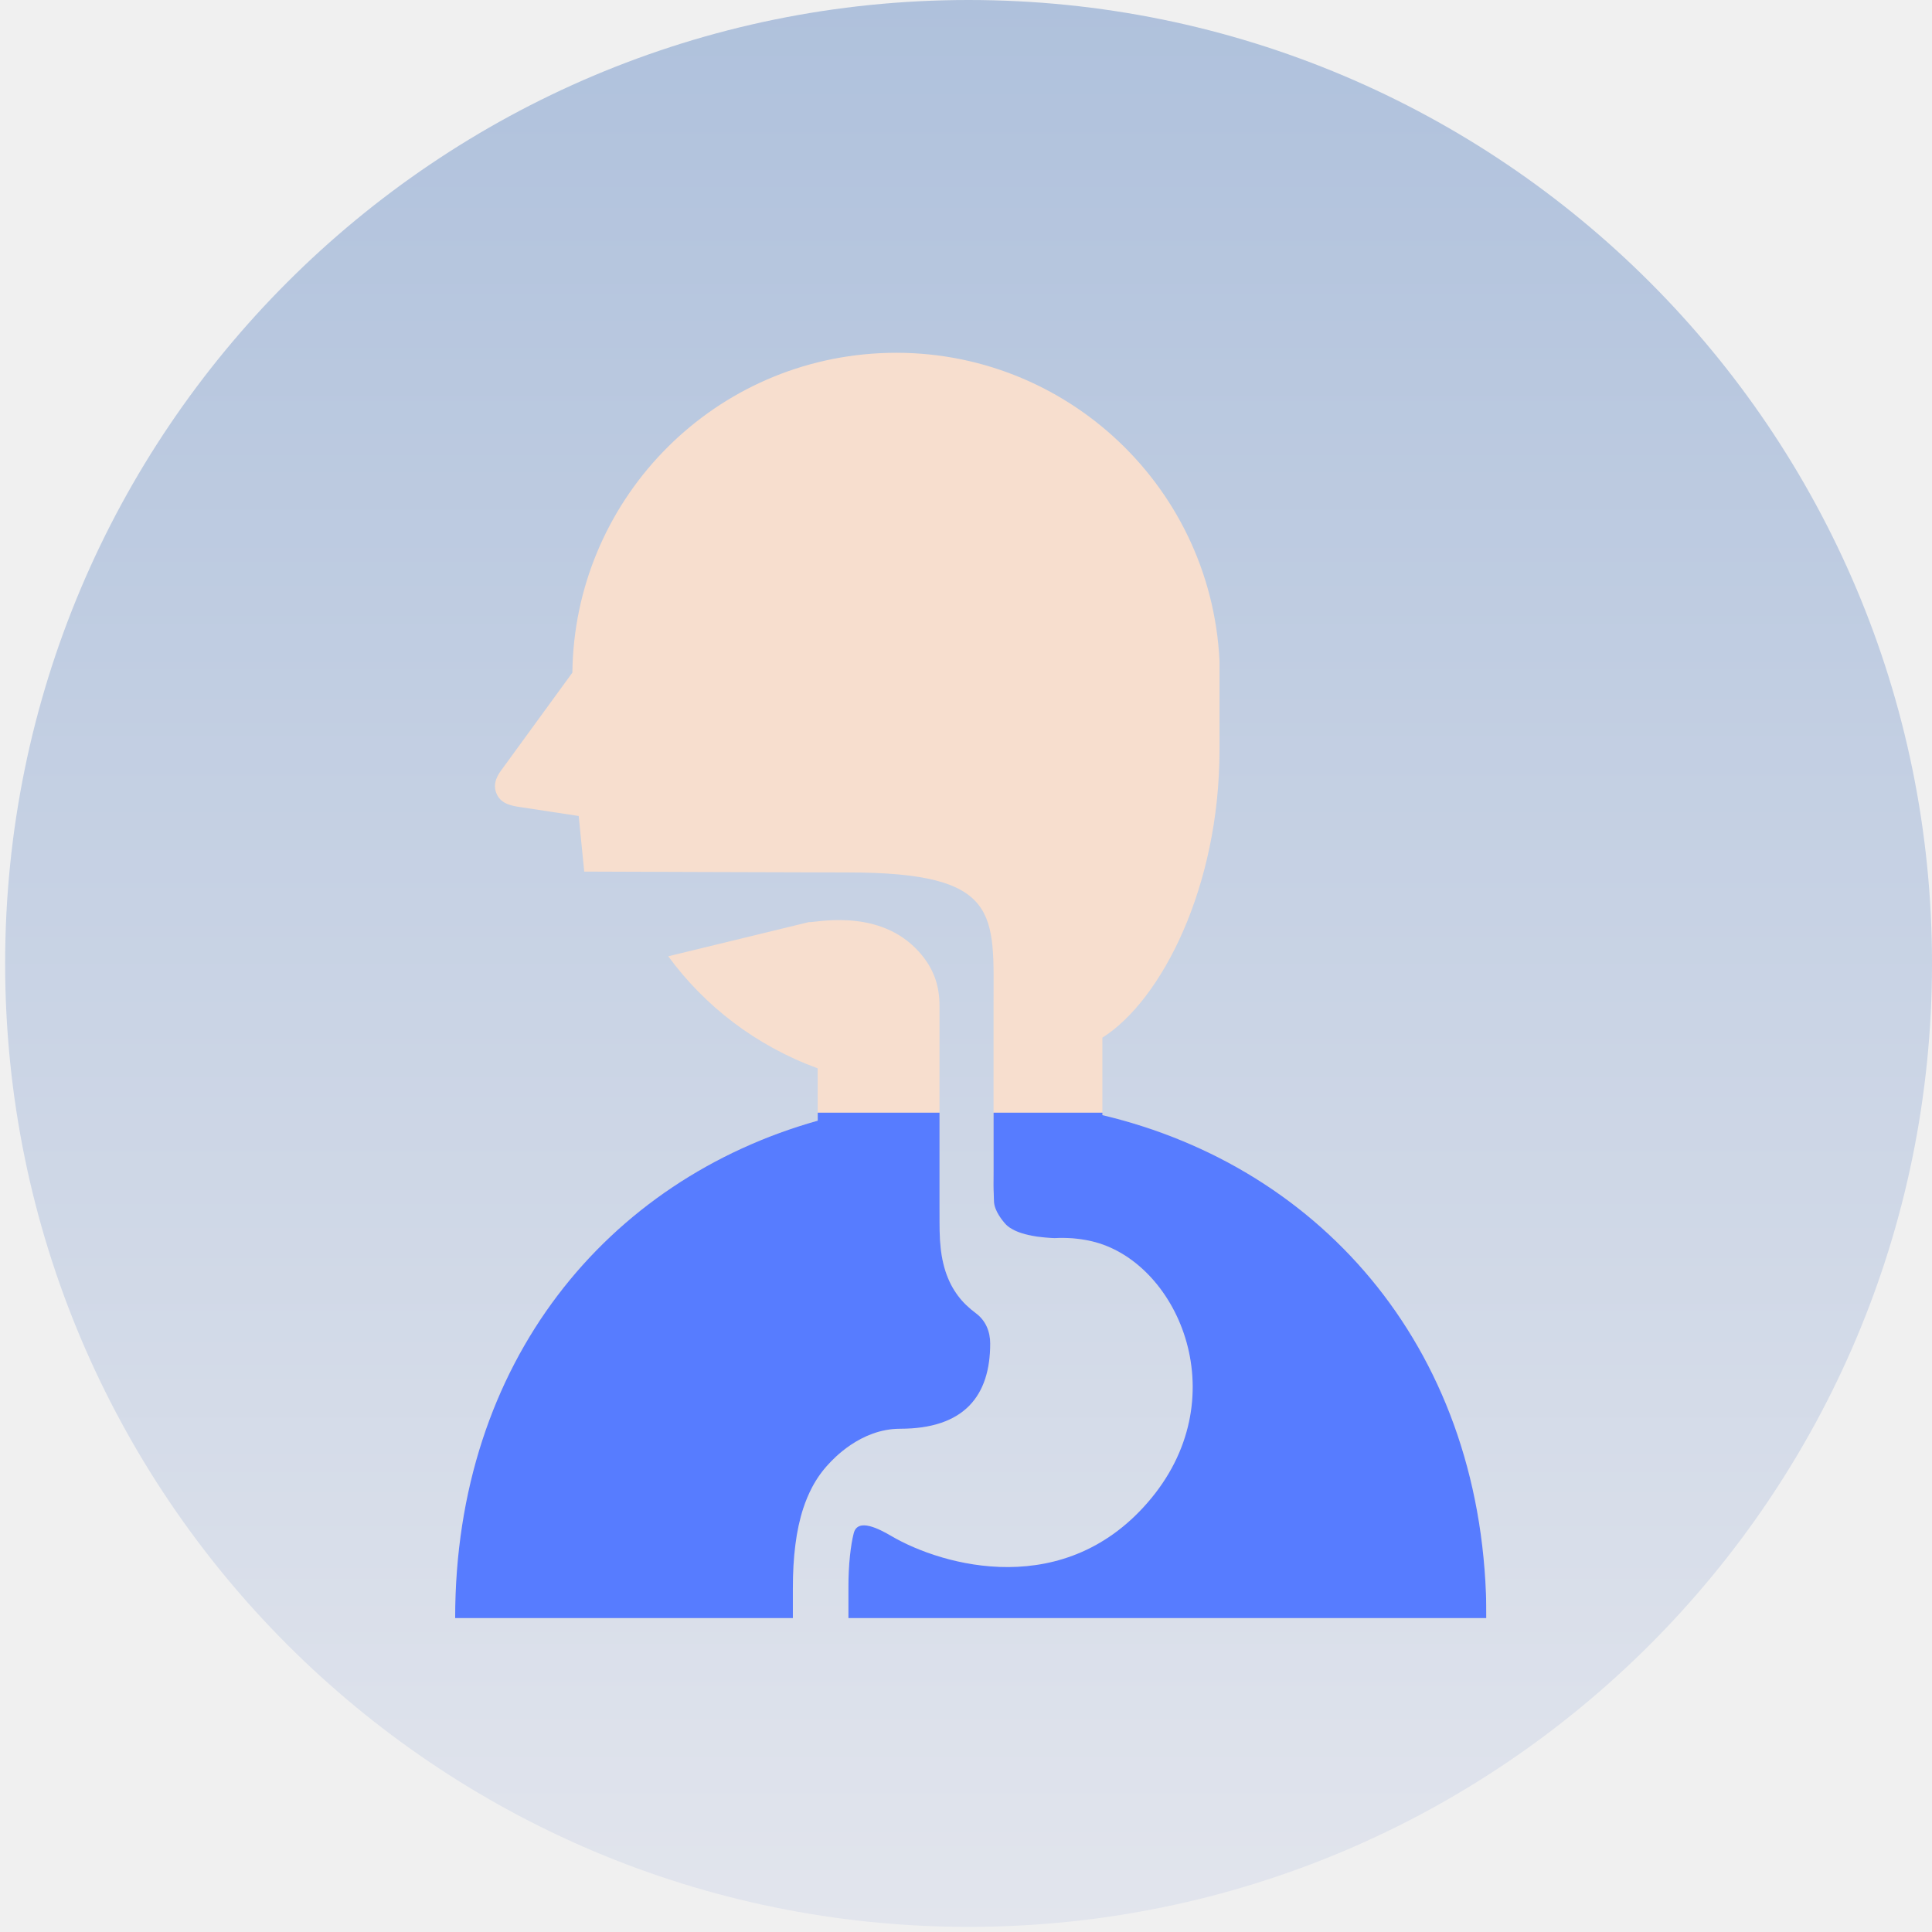
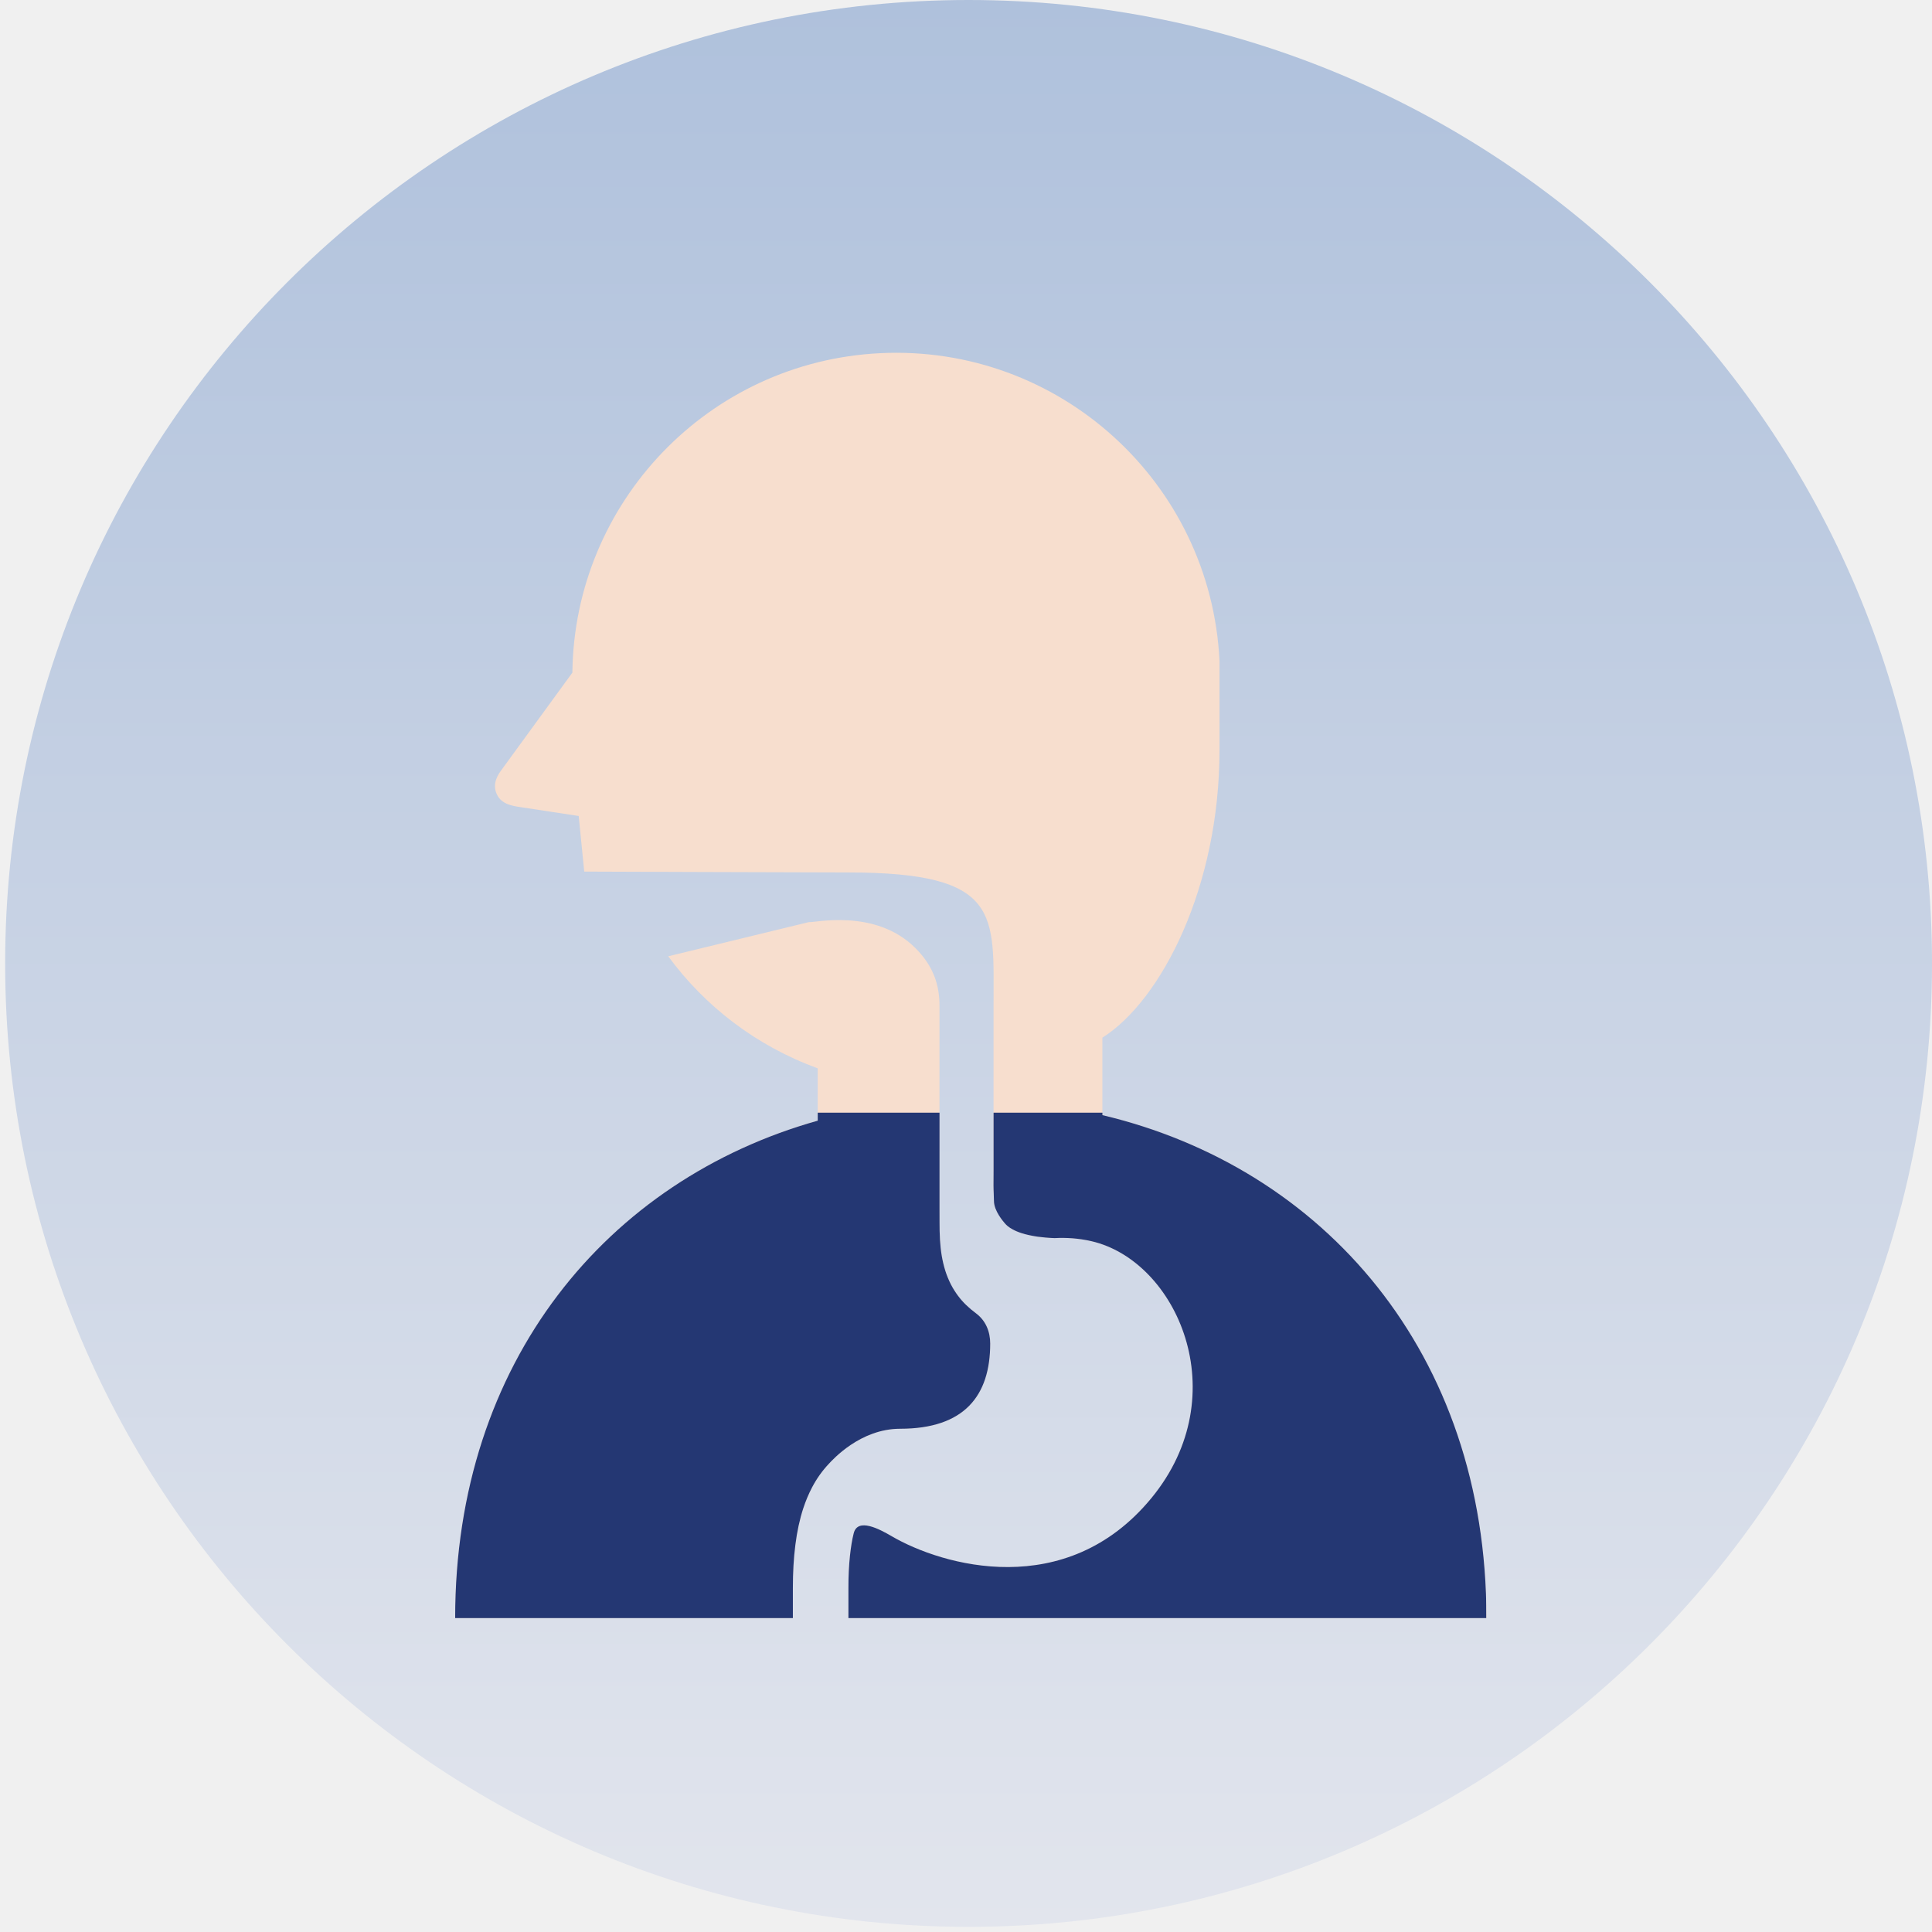
<svg xmlns="http://www.w3.org/2000/svg" width="126" height="126" viewBox="0 0 126 126" fill="none">
-   <circle cx="63.168" cy="62.833" r="62.833" fill="url(#paint0_linear_4741_2378)" />
-   <path d="M64.577 87.625C64.577 86.856 64.295 86.131 63.646 85.648C63.192 85.31 62.794 84.935 62.482 84.514C62.301 84.273 62.147 84.023 62.016 83.772C61.868 83.48 61.749 83.187 61.656 82.898C61.55 82.565 61.475 82.238 61.419 81.918C61.356 81.553 61.324 81.201 61.301 80.856C61.278 80.465 61.273 80.093 61.273 79.735C61.273 79.405 61.271 79.085 61.271 78.793V78.581V77.108V76.524C61.271 76.524 61.271 68.415 61.271 65.59C61.271 64.252 60.886 63.016 59.702 61.832C57.06 59.191 53.003 60.213 52.762 60.135L43.58 62.366C45.957 65.605 49.281 68.193 53.328 69.674V73.087C39.629 76.939 29.682 88.795 29.682 105.527H42.688H51.707V103.575C51.707 102.55 51.76 101.613 51.87 100.752C51.979 99.888 52.147 99.098 52.384 98.372C52.543 97.889 52.734 97.433 52.958 97.005C53.258 96.433 53.626 95.917 54.054 95.464C54.301 95.204 56.099 93.18 58.703 93.18C62.888 93.18 64.577 91.029 64.577 87.625Z" fill="#F7DECE" />
-   <path d="M71.895 72.726V67.674C75.76 65.229 79.533 57.826 79.533 48.914V43.096C78.964 31.447 69.057 22.464 57.407 23.033C46.194 23.582 37.453 32.787 37.329 43.867L32.691 50.233C32.313 50.734 32.132 51.283 32.431 51.86C32.741 52.447 33.393 52.555 33.922 52.636L37.742 53.217L38.102 56.843C38.102 56.843 52.91 56.899 55.3 56.899C65.358 56.899 64.796 59.639 64.796 65.59C64.796 68.415 64.796 76.013 64.796 76.013V76.358C64.796 76.685 64.791 77.002 64.791 77.302C64.791 77.67 64.821 78.015 64.821 78.322C64.821 78.972 65.433 79.664 65.526 79.777C65.579 79.84 65.642 79.901 65.718 79.966C65.803 80.037 65.909 80.107 66.045 80.18C66.199 80.266 66.393 80.349 66.634 80.427C66.912 80.515 67.256 80.593 67.669 80.654C67.992 80.697 68.359 80.732 68.775 80.747C69.523 80.707 70.341 80.754 71.18 80.948C76.73 82.222 80.648 90.936 75.093 97.697C69.535 104.459 61.437 102.114 58.138 100.18C57.34 99.714 55.937 98.969 55.675 99.994C55.567 100.417 55.491 100.905 55.431 101.454C55.365 102.082 55.327 102.787 55.33 103.575V105.526H81.464H96.939C96.939 88.231 86.309 76.146 71.895 72.726Z" fill="#F7DECE" />
-   <mask id="mask0_4741_2378" style="mask-type:alpha" maskUnits="userSpaceOnUse" x="29" y="23" width="68" height="83">
-     <path d="M64.579 87.625C64.579 86.856 64.297 86.131 63.648 85.648C63.194 85.31 62.797 84.935 62.484 84.514C62.303 84.273 62.149 84.023 62.018 83.772C61.87 83.48 61.751 83.187 61.658 82.898C61.552 82.565 61.477 82.238 61.421 81.918C61.358 81.553 61.326 81.201 61.303 80.856C61.28 80.465 61.275 80.093 61.275 79.735C61.275 79.405 61.273 79.085 61.273 78.793V78.581V77.108V76.524C61.273 76.524 61.273 68.415 61.273 65.59C61.273 64.252 60.887 63.016 59.704 61.832C57.062 59.191 53.005 60.213 52.764 60.135L43.582 62.366C45.959 65.605 49.283 68.193 53.33 69.674V73.087C39.631 76.939 29.684 88.795 29.684 105.527H42.69H51.709V103.575C51.709 102.55 51.761 101.613 51.872 100.752C51.981 99.888 52.149 99.098 52.386 98.372C52.545 97.889 52.736 97.433 52.96 97.005C53.26 96.433 53.628 95.917 54.056 95.464C54.303 95.204 56.101 93.18 58.705 93.18C62.89 93.18 64.579 91.029 64.579 87.625Z" fill="white" />
-     <path d="M71.897 72.726V67.674C75.762 65.229 79.535 57.826 79.535 48.914V43.096C78.966 31.447 69.059 22.464 57.41 23.033C46.196 23.582 37.455 32.787 37.331 43.867L32.693 50.233C32.315 50.734 32.134 51.283 32.433 51.86C32.743 52.447 33.395 52.555 33.924 52.636L37.744 53.217L38.104 56.843C38.104 56.843 52.912 56.899 55.302 56.899C65.359 56.899 64.798 59.639 64.798 65.59C64.798 68.415 64.798 76.013 64.798 76.013V76.358C64.798 76.685 64.793 77.002 64.793 77.302C64.793 77.67 64.823 78.015 64.823 78.322C64.823 78.972 65.435 79.664 65.528 79.777C65.581 79.84 65.644 79.901 65.72 79.966C65.805 80.037 65.911 80.107 66.047 80.18C66.201 80.266 66.395 80.349 66.636 80.427C66.913 80.515 67.258 80.593 67.671 80.654C67.994 80.697 68.361 80.732 68.777 80.747C69.525 80.707 70.343 80.754 71.182 80.948C76.732 82.222 80.65 90.936 75.095 97.697C69.537 104.459 61.439 102.114 58.14 100.18C57.342 99.714 55.939 98.969 55.677 99.994C55.569 100.417 55.493 100.905 55.433 101.454C55.367 102.082 55.329 102.787 55.332 103.575V105.526H81.466H96.941C96.941 88.231 86.311 76.146 71.897 72.726Z" fill="#F7DECE" />
-   </mask>
-   <g mask="url(#mask0_4741_2378)">
-     <rect x="29.684" y="72.566" width="67.257" height="33.629" fill="#577CFF" />
+   <g clip-path="url(#clip0_2_2)">
+     <path d="M63.168 125.665C97.87 125.665 126.001 97.534 126.001 62.833C126.001 28.131 97.87 0 63.168 0C28.467 0 0.336 28.131 0.336 62.833C0.336 97.534 28.467 125.665 63.168 125.665Z" fill="url(#paint0_linear_2_2)" />
+     <path d="M64.577 87.625C64.577 86.856 64.295 86.131 63.646 85.648C63.192 85.31 62.794 84.935 62.482 84.514C62.301 84.273 62.147 84.023 62.016 83.772C61.868 83.48 61.749 83.187 61.656 82.898C61.55 82.565 61.475 82.238 61.419 81.918C61.356 81.553 61.324 81.201 61.301 80.856C61.278 80.465 61.273 80.093 61.273 79.735C61.273 79.405 61.271 79.085 61.271 78.793V78.581V77.108V76.524C61.271 76.524 61.271 68.415 61.271 65.59C61.271 64.252 60.886 63.016 59.702 61.832C57.06 59.191 53.003 60.213 52.762 60.135L43.58 62.366C45.957 65.605 49.281 68.193 53.328 69.674V73.087C39.629 76.939 29.682 88.795 29.682 105.527H42.688H51.707V103.575C51.707 102.55 51.76 101.613 51.87 100.752C51.979 99.888 52.147 99.098 52.384 98.372C52.543 97.889 52.734 97.433 52.958 97.005C53.258 96.433 53.626 95.917 54.054 95.464C54.301 95.204 56.099 93.18 58.703 93.18C62.888 93.18 64.577 91.029 64.577 87.625Z" fill="#F7DECE" />
+     <path d="M71.895 72.726V67.674C75.76 65.229 79.533 57.826 79.533 48.914V43.096C78.964 31.447 69.057 22.464 57.407 23.033C46.194 23.582 37.453 32.787 37.329 43.867L32.691 50.233C32.313 50.734 32.132 51.283 32.431 51.86C32.741 52.447 33.393 52.555 33.922 52.636L37.742 53.217L38.102 56.843C38.102 56.843 52.91 56.899 55.3 56.899C65.358 56.899 64.796 59.639 64.796 65.59C64.796 68.415 64.796 76.013 64.796 76.013V76.358C64.796 76.685 64.791 77.002 64.791 77.302C64.791 77.67 64.821 78.015 64.821 78.322C64.821 78.972 65.433 79.664 65.526 79.777C65.579 79.84 65.642 79.901 65.718 79.966C65.803 80.037 65.909 80.107 66.045 80.18C66.199 80.266 66.393 80.349 66.634 80.427C66.912 80.515 67.256 80.593 67.669 80.654C67.992 80.697 68.359 80.732 68.775 80.747C69.523 80.707 70.341 80.754 71.18 80.948C76.73 82.222 80.648 90.936 75.093 97.697C69.535 104.459 61.437 102.114 58.138 100.18C57.34 99.714 55.937 98.969 55.675 99.994C55.567 100.417 55.491 100.905 55.431 101.454C55.365 102.082 55.327 102.787 55.33 103.575V105.526H81.464H96.939C96.939 88.231 86.309 76.146 71.895 72.726Z" fill="#F7DECE" />
+     <mask id="mask0_2_2" style="mask-type:alpha" maskUnits="userSpaceOnUse" x="29" y="23" width="68" height="83">
+       <path d="M64.579 87.625C64.579 86.856 64.297 86.131 63.648 85.648C63.194 85.31 62.797 84.935 62.484 84.514C62.303 84.273 62.149 84.023 62.018 83.772C61.87 83.48 61.751 83.187 61.658 82.898C61.552 82.565 61.477 82.238 61.421 81.918C61.358 81.553 61.326 81.201 61.303 80.856C61.28 80.465 61.275 80.093 61.275 79.735C61.275 79.405 61.273 79.085 61.273 78.793V78.581V77.108V76.524C61.273 76.524 61.273 68.415 61.273 65.59C61.273 64.252 60.887 63.016 59.704 61.832C57.062 59.191 53.005 60.213 52.764 60.135L43.582 62.366C45.959 65.605 49.283 68.193 53.33 69.674V73.087C39.631 76.939 29.684 88.795 29.684 105.527H42.69H51.709V103.575C51.709 102.55 51.761 101.613 51.872 100.752C51.981 99.888 52.149 99.098 52.386 98.372C52.545 97.889 52.736 97.433 52.96 97.005C53.26 96.433 53.628 95.917 54.056 95.464C54.303 95.204 56.101 93.18 58.705 93.18C62.89 93.18 64.579 91.029 64.579 87.625Z" fill="white" />
+       <path d="M71.897 72.726V67.674C75.762 65.229 79.535 57.826 79.535 48.914V43.096C78.966 31.447 69.059 22.464 57.41 23.033C46.196 23.582 37.455 32.787 37.331 43.867L32.693 50.233C32.315 50.734 32.134 51.283 32.433 51.86C32.743 52.447 33.395 52.555 33.924 52.636L37.744 53.217L38.104 56.843C38.104 56.843 52.912 56.899 55.302 56.899C65.359 56.899 64.798 59.639 64.798 65.59C64.798 68.415 64.798 76.013 64.798 76.013V76.358C64.798 76.685 64.793 77.002 64.793 77.302C64.793 77.67 64.823 78.015 64.823 78.322C64.823 78.972 65.435 79.664 65.528 79.777C65.581 79.84 65.644 79.901 65.72 79.966C65.805 80.037 65.911 80.107 66.047 80.18C66.201 80.266 66.395 80.349 66.636 80.427C66.913 80.515 67.258 80.593 67.671 80.654C67.994 80.697 68.361 80.732 68.777 80.747C69.525 80.707 70.343 80.754 71.182 80.948C76.732 82.222 80.65 90.936 75.095 97.697C69.537 104.459 61.439 102.114 58.14 100.18C57.342 99.714 55.939 98.969 55.677 99.994C55.569 100.417 55.493 100.905 55.433 101.454C55.367 102.082 55.329 102.787 55.332 103.575V105.526H81.466H96.941C96.941 88.231 86.311 76.146 71.897 72.726Z" fill="#F7DECE" />
+     </mask>
+     <g mask="url(#mask0_2_2)">
+       <path d="M96.941 72.566H29.684V106.195H96.941V72.566Z" fill="#243773" />
+     </g>
  </g>
  <defs>
-     <linearGradient id="paint0_linear_4741_2378" x1="63.168" y1="0" x2="63.168" y2="125.665" gradientUnits="userSpaceOnUse">
+     <linearGradient id="paint0_linear_2_2" x1="63.168" y1="0" x2="63.168" y2="125.665" gradientUnits="userSpaceOnUse">
      <stop stop-color="#AFC1DC" />
      <stop offset="1" stop-color="#E2E5ED" />
    </linearGradient>
+     <clipPath id="clip0_2_2">
+       <rect width="126" height="126" fill="white" />
+     </clipPath>
  </defs>
</svg>
